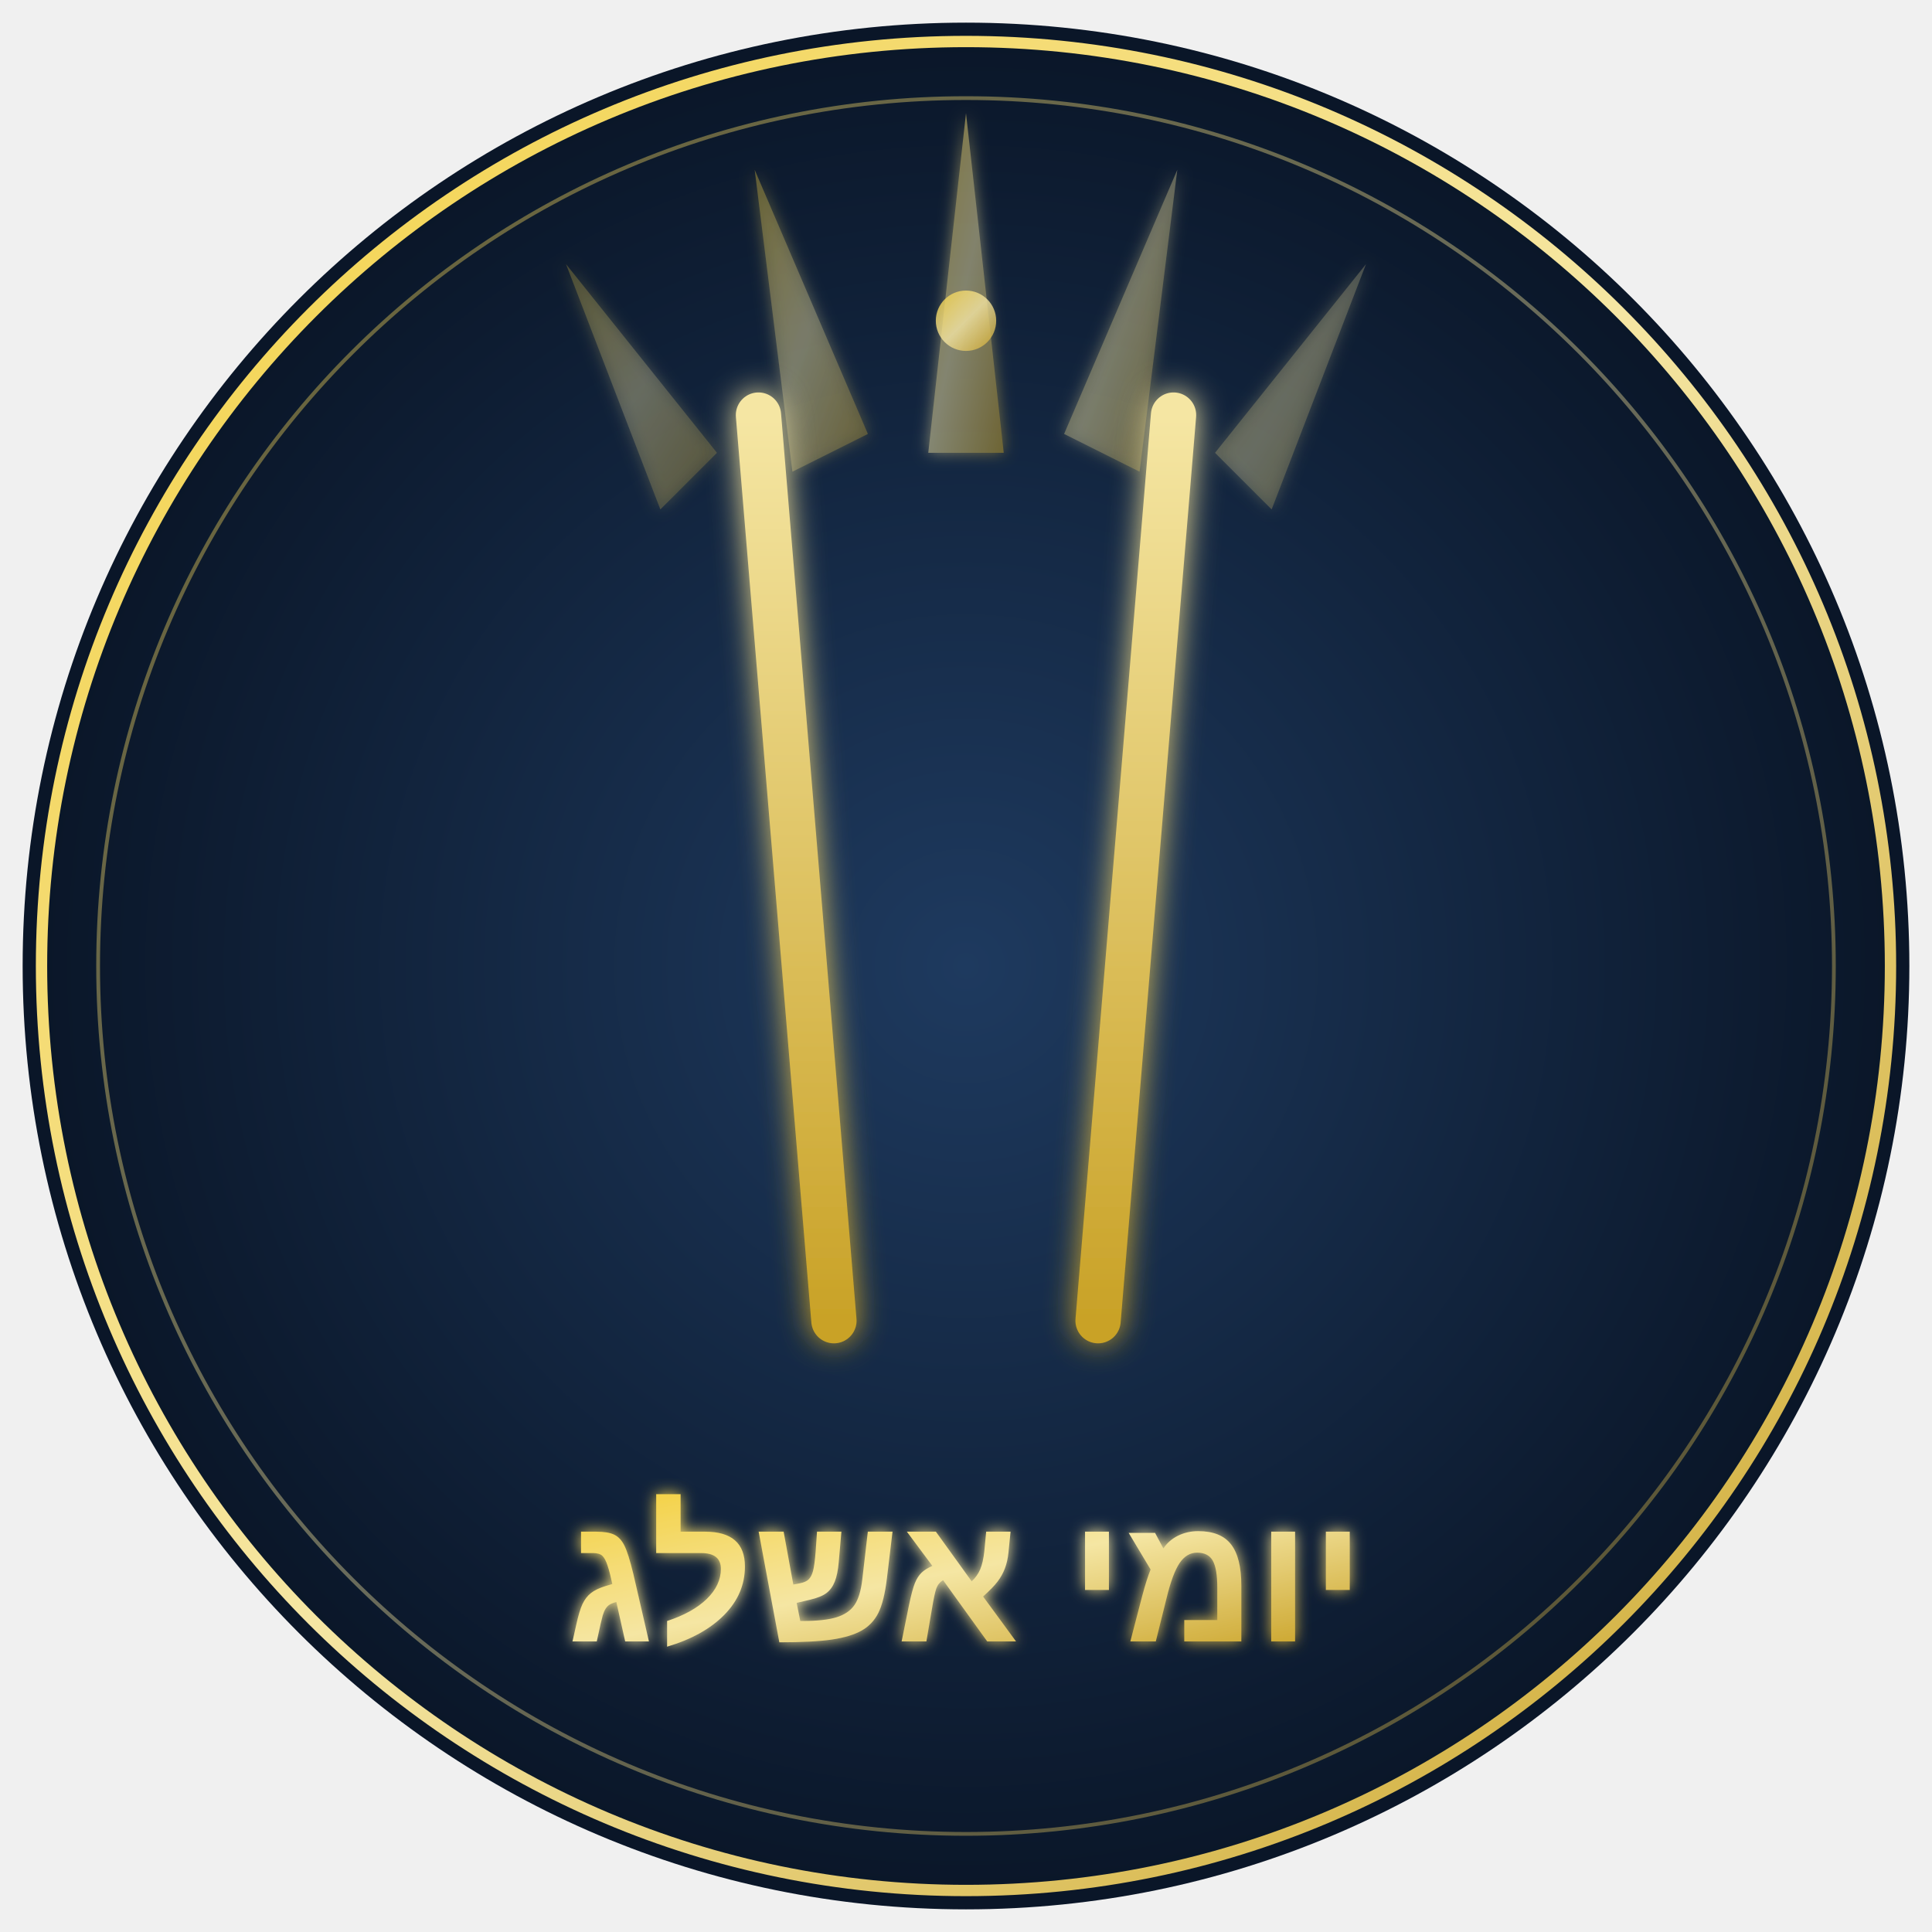
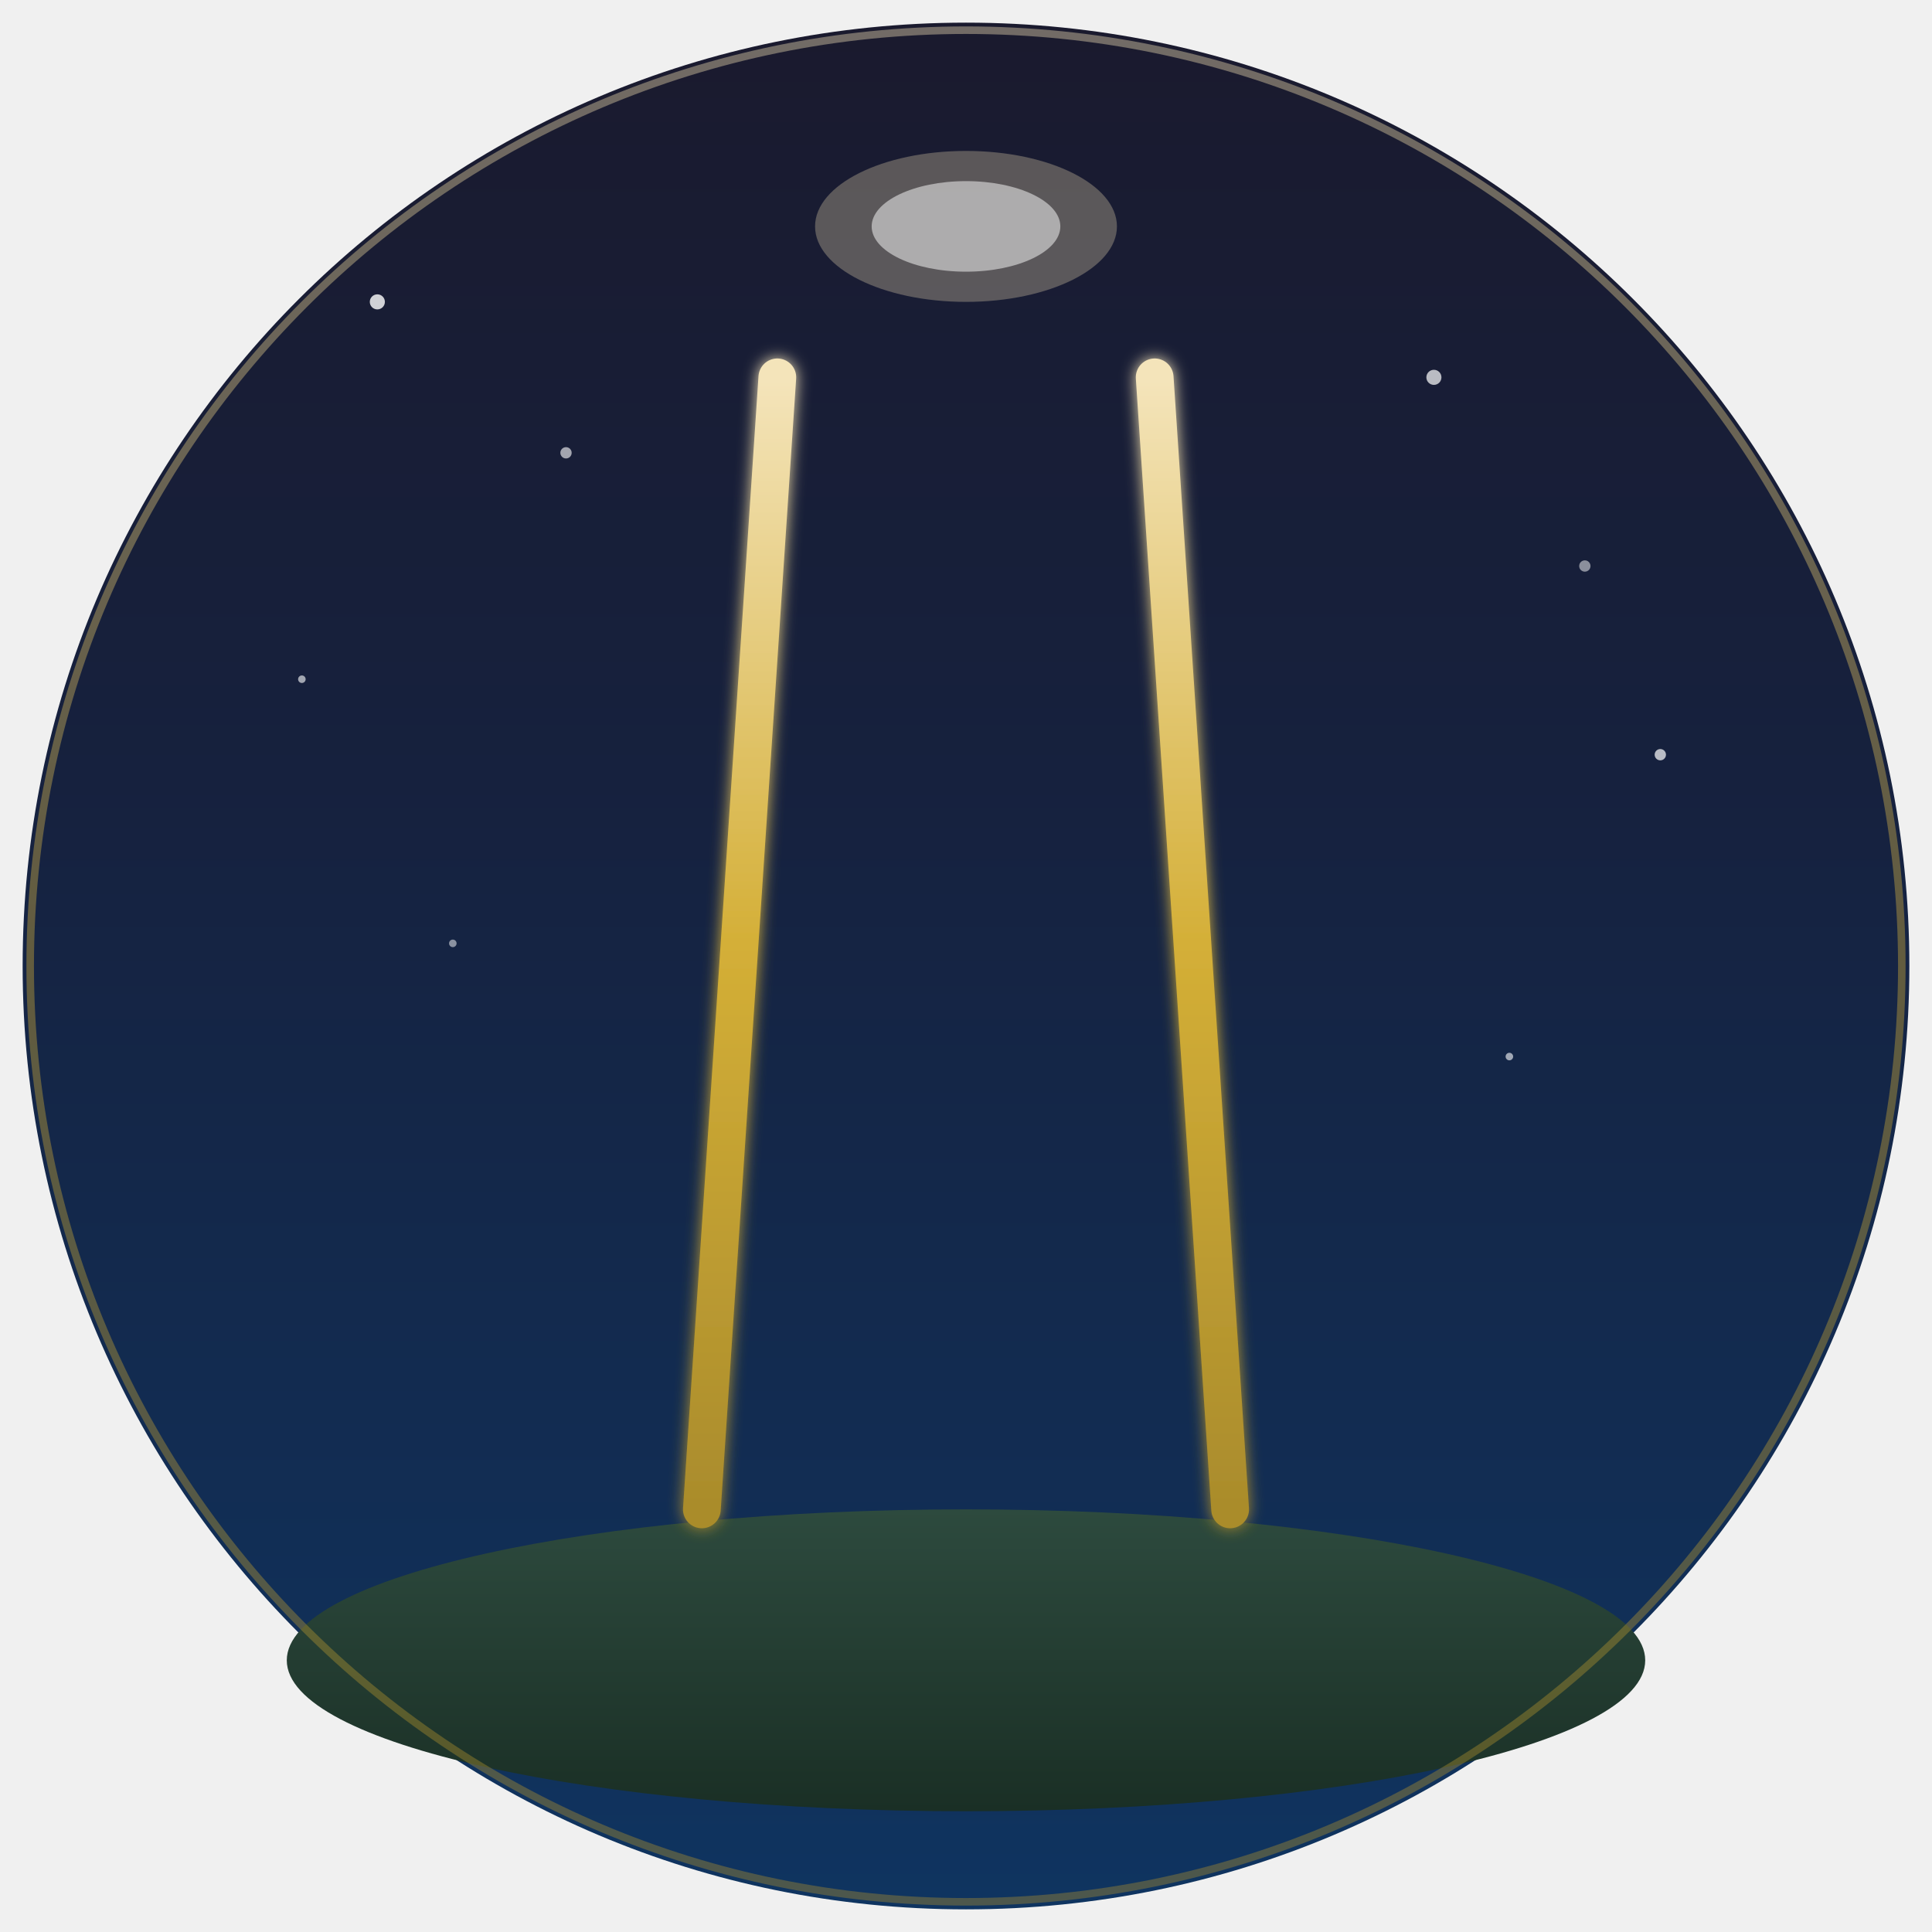
<svg xmlns="http://www.w3.org/2000/svg" width="512" height="512" viewBox="0 0 512 512">
  <defs>
-     <radialGradient id="bgGradient" cx="50%" cy="50%" r="50%">
-       <stop offset="0%" style="stop-color:#1e3a5f" />
-       <stop offset="100%" style="stop-color:#0a1628" />
-     </radialGradient>
-     <linearGradient id="goldGradient" x1="0%" y1="0%" x2="100%" y2="100%">
-       <stop offset="0%" style="stop-color:#f4d03f" />
-       <stop offset="50%" style="stop-color:#f5e6a3" />
-       <stop offset="100%" style="stop-color:#c9a227" />
+     <linearGradient id="skyGradient" x1="0%" y1="0%" x2="0%" y2="100%">
+       <stop offset="0%" style="stop-color:#1a1a2e" />
+       <stop offset="40%" style="stop-color:#16213e" />
+       <stop offset="100%" style="stop-color:#0f3460" />
    </linearGradient>
-     <linearGradient id="ladderGold" x1="0%" y1="0%" x2="0%" y2="100%">
-       <stop offset="0%" style="stop-color:#f5e6a3" />
-       <stop offset="100%" style="stop-color:#c9a227" />
+     <linearGradient id="goldGradient" x1="0%" y1="0%" x2="0%" y2="100%">
+       <stop offset="0%" style="stop-color:#f4e4ba" />
+       <stop offset="50%" style="stop-color:#d4af37" />
+       <stop offset="100%" style="stop-color:#aa8c2c" />
    </linearGradient>
-     <filter id="glow" x="-20%" y="-20%" width="140%" height="140%">
-       <feGaussianBlur stdDeviation="4" result="coloredBlur" />
+     <linearGradient id="groundGradient" x1="0%" y1="0%" x2="0%" y2="100%">
+       <stop offset="0%" style="stop-color:#2d4a3e" />
+       <stop offset="100%" style="stop-color:#1a2f25" />
+     </linearGradient>
+     <filter id="glow">
+       <feGaussianBlur stdDeviation="2" result="coloredBlur" />
      <feMerge>
        <feMergeNode in="coloredBlur" />
        <feMergeNode in="SourceGraphic" />
      </feMerge>
    </filter>
-     <filter id="softGlow">
-       <feGaussianBlur stdDeviation="2" result="blur" />
-       <feMerge>
-         <feMergeNode in="blur" />
-         <feMergeNode in="SourceGraphic" />
-       </feMerge>
-     </filter>
  </defs>
-   <circle cx="256" cy="256" r="250" fill="url(#bgGradient)" />
-   <circle cx="256" cy="256" r="245" fill="none" stroke="url(#goldGradient)" stroke-width="3" />
-   <circle cx="256" cy="256" r="230" fill="none" stroke="url(#goldGradient)" stroke-width="1" opacity="0.4" />
-   <g opacity="0.5" filter="url(#softGlow)">
-     <polygon points="256,30 246,120 266,120" fill="url(#goldGradient)" />
-     <polygon points="200,45 210,125 230,115" fill="url(#goldGradient)" opacity="0.7" />
-     <polygon points="312,45 302,125 282,115" fill="url(#goldGradient)" opacity="0.7" />
-     <polygon points="150,70 175,135 190,120" fill="url(#goldGradient)" opacity="0.5" />
-     <polygon points="362,70 337,135 322,120" fill="url(#goldGradient)" opacity="0.5" />
+   <circle cx="256" cy="256" r="250" fill="url(#skyGradient)" />
+   <circle cx="100" cy="80" r="2" fill="#fff" opacity="0.8" />
+   <circle cx="150" cy="120" r="1.5" fill="#fff" opacity="0.6" />
+   <circle cx="380" cy="100" r="2" fill="#fff" opacity="0.7" />
+   <circle cx="420" cy="150" r="1.5" fill="#fff" opacity="0.5" />
+   <circle cx="80" cy="180" r="1" fill="#fff" opacity="0.6" />
+   <circle cx="440" cy="200" r="1.5" fill="#fff" opacity="0.7" />
+   <circle cx="120" cy="250" r="1" fill="#fff" opacity="0.5" />
+   <circle cx="400" cy="280" r="1" fill="#fff" opacity="0.6" />
+   <ellipse cx="256" cy="60" rx="40" ry="20" fill="#f4e4ba" opacity="0.3" />
+   <ellipse cx="256" cy="60" rx="25" ry="12" fill="#fff" opacity="0.5" />
+   <ellipse cx="256" cy="440" rx="180" ry="40" fill="url(#groundGradient)" />
+   <g filter="url(#glow)">
+     <line x1="206" y1="100" x2="186" y2="400" stroke="url(#goldGradient)" stroke-width="10" stroke-linecap="round" />
+     <line x1="306" y1="100" x2="326" y2="400" stroke="url(#goldGradient)" stroke-width="10" stroke-linecap="round" />
+     <line x1="204" y1="130" x2="308" y2="130" stroke="url(#goldGradient)" stroke-width="7" stroke-linecap="round" />
+     <line x1="202" y1="160" x2="310" y2="160" stroke="url(#goldGradient)" stroke-width="7" stroke-linecap="round" />
+     <line x1="200" y1="190" x2="312" y2="190" stroke="url(#goldGradient)" stroke-width="7" stroke-linecap="round" />
+     <line x1="198" y1="220" x2="314" y2="220" stroke="url(#goldGradient)" stroke-width="7" stroke-linecap="round" />
+     <line x1="196" y1="250" x2="316" y2="250" stroke="url(#goldGradient)" stroke-width="7" stroke-linecap="round" />
+     <line x1="194" y1="280" x2="318" y2="280" stroke="url(#goldGradient)" stroke-width="7" stroke-linecap="round" />
+     <line x1="192" y1="310" x2="320" y2="310" stroke="url(#goldGradient)" stroke-width="7" stroke-linecap="round" />
+     <line x1="190" y1="340" x2="322" y2="340" stroke="url(#goldGradient)" stroke-width="7" stroke-linecap="round" />
+     <line x1="188" y1="370" x2="324" y2="370" stroke="url(#goldGradient)" stroke-width="7" stroke-linecap="round" />
+     <line x1="186" y1="400" x2="326" y2="400" stroke="url(#goldGradient)" stroke-width="7" stroke-linecap="round" />
  </g>
-   <g transform="translate(256, 230)" filter="url(#glow)">
-     <path d="M-55,-120 L-35,120" stroke="url(#ladderGold)" stroke-width="12" stroke-linecap="round" fill="none" />
-     <path d="M55,-120 L35,120" stroke="url(#ladderGold)" stroke-width="12" stroke-linecap="round" fill="none" />
-     <line x1="-52" y1="-100" x2="52" y2="-100" stroke="url(#ladderGold)" stroke-width="8" stroke-linecap="round" />
-     <line x1="-49" y1="-60" x2="49" y2="-60" stroke="url(#ladderGold)" stroke-width="8" stroke-linecap="round" />
-     <line x1="-46" y1="-20" x2="46" y2="-20" stroke="url(#ladderGold)" stroke-width="8" stroke-linecap="round" />
-     <line x1="-43" y1="20" x2="43" y2="20" stroke="url(#ladderGold)" stroke-width="8" stroke-linecap="round" />
-     <line x1="-40" y1="60" x2="40" y2="60" stroke="url(#ladderGold)" stroke-width="8" stroke-linecap="round" />
-     <line x1="-37" y1="100" x2="37" y2="100" stroke="url(#ladderGold)" stroke-width="8" stroke-linecap="round" />
-   </g>
-   <text x="256" y="435" text-anchor="middle" font-family="Arial, David, sans-serif" font-size="48" font-weight="bold" fill="url(#goldGradient)" filter="url(#softGlow)">יומי אשלג</text>
-   <circle cx="256" cy="85" r="8" fill="url(#goldGradient)" opacity="0.8" />
+   <circle cx="256" cy="256" r="248" fill="none" stroke="url(#goldGradient)" stroke-width="2" opacity="0.4" />
</svg>
